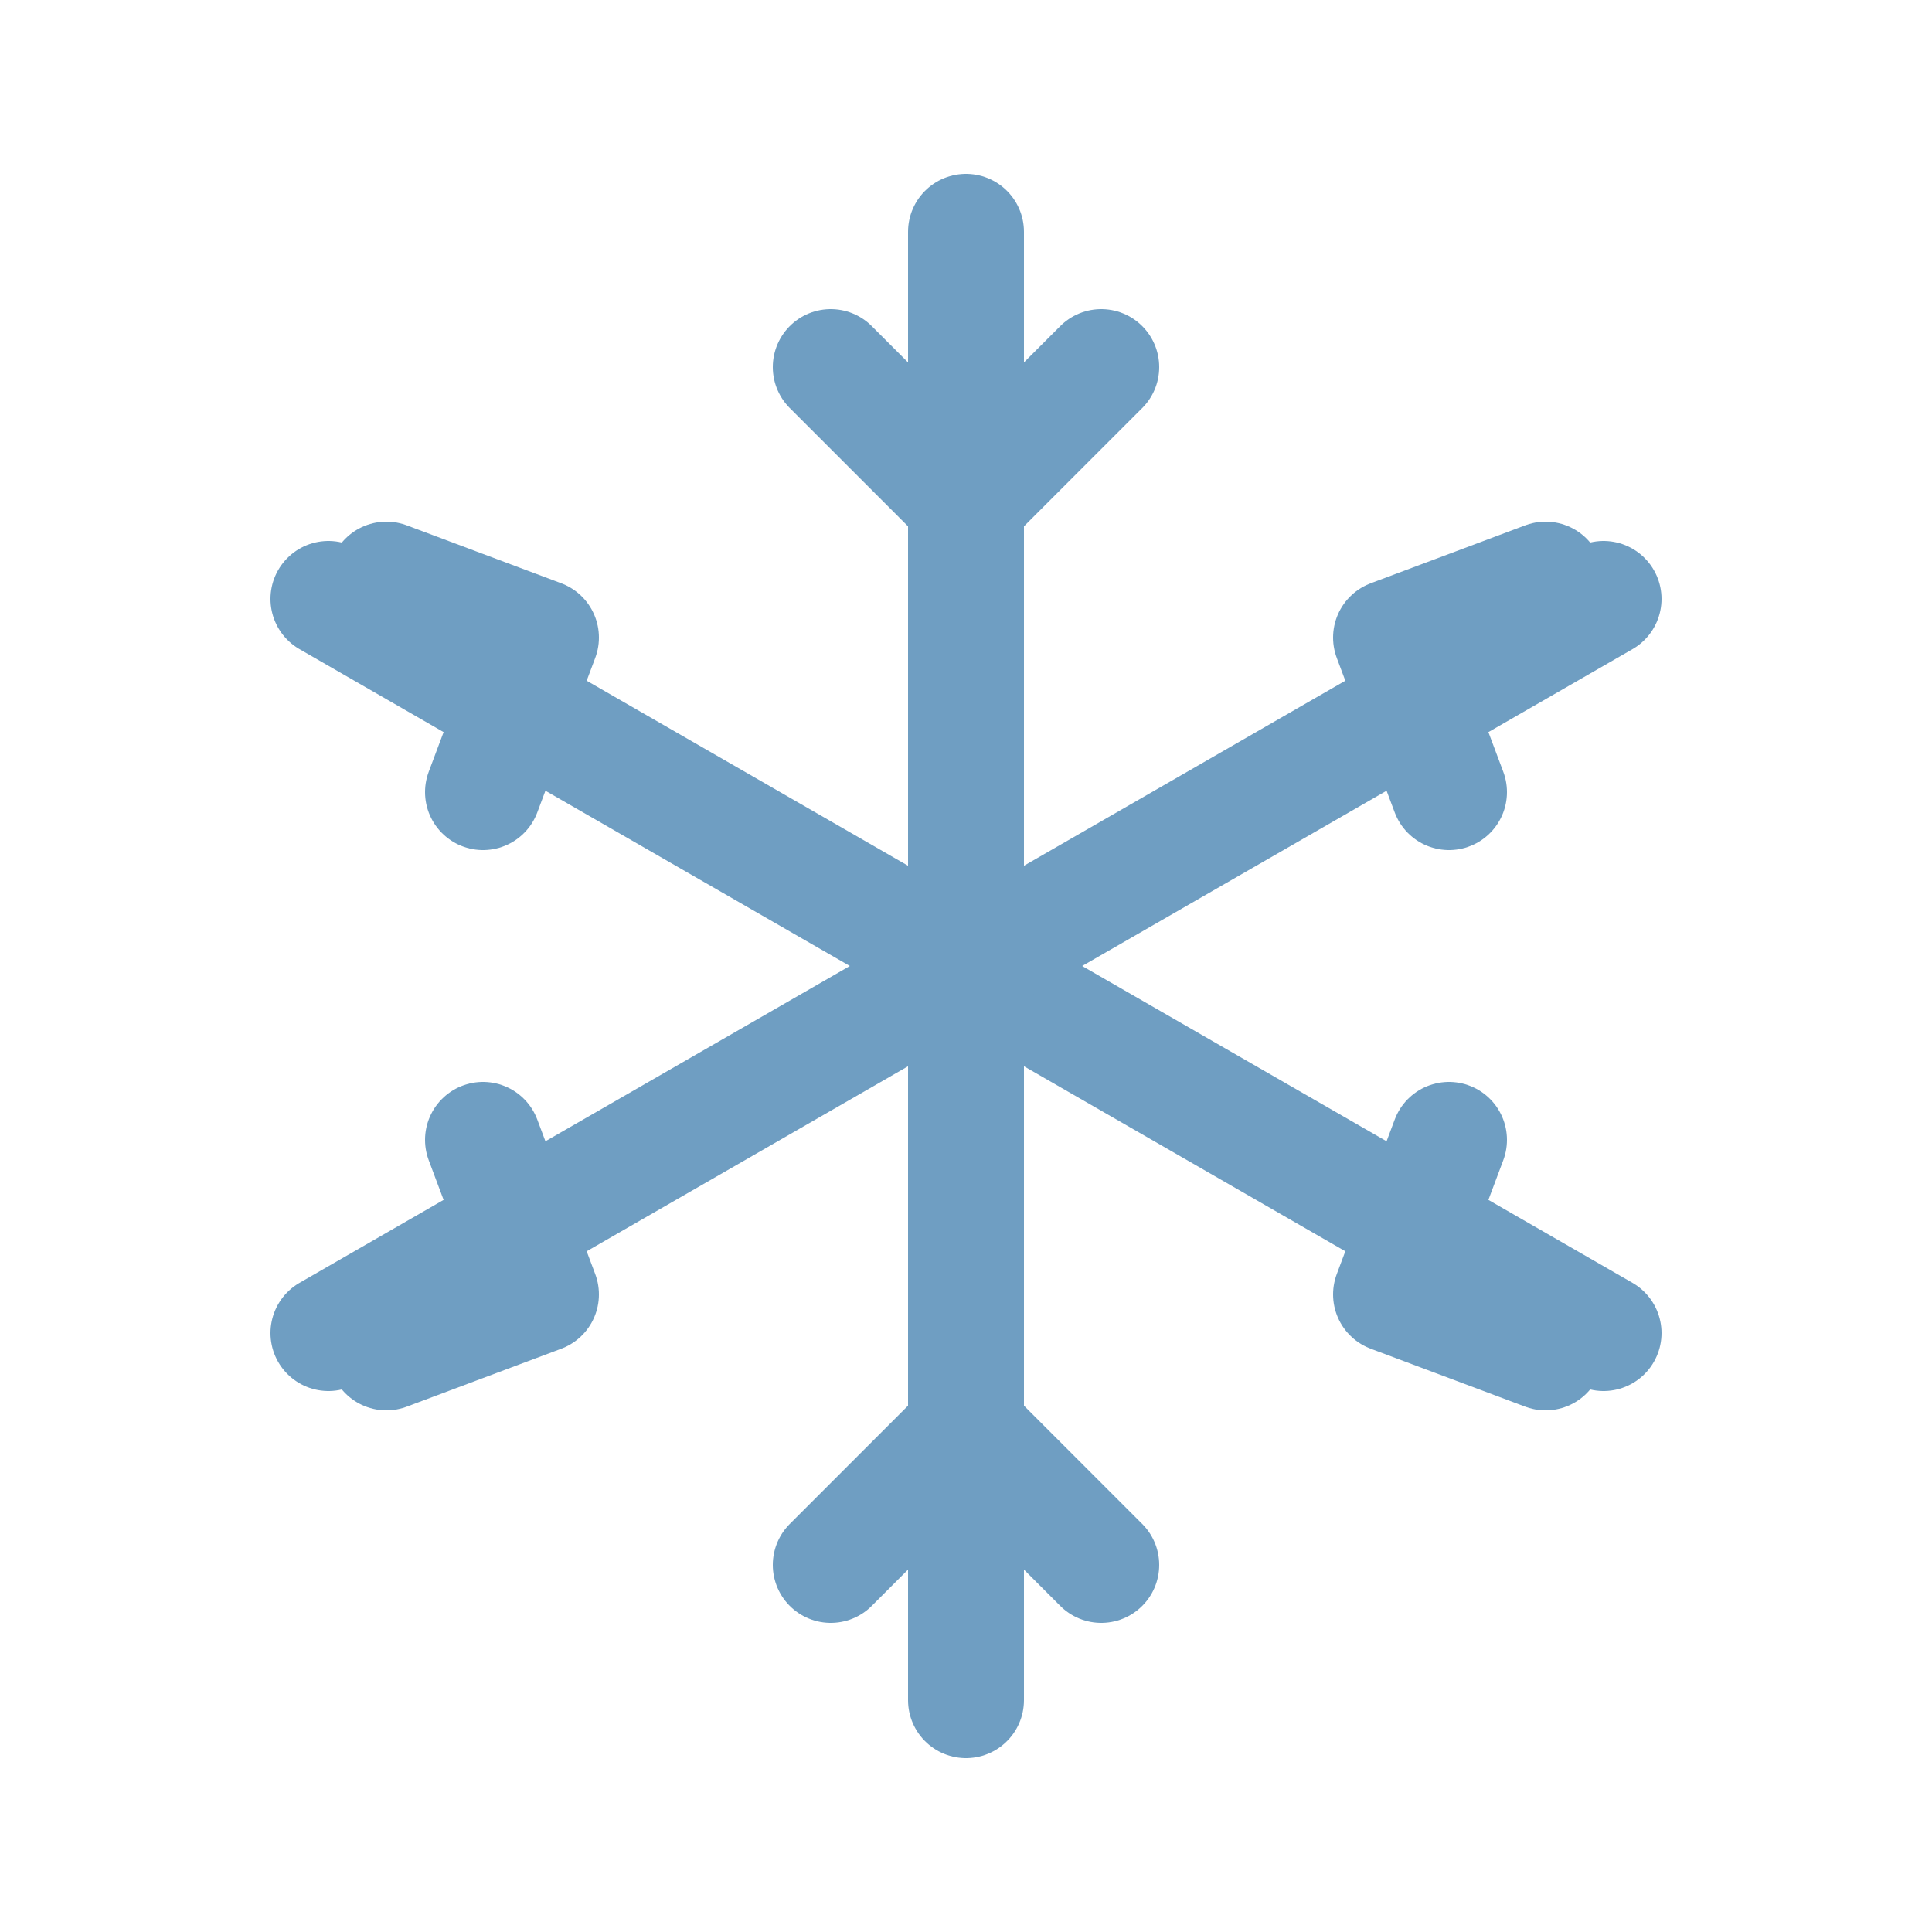
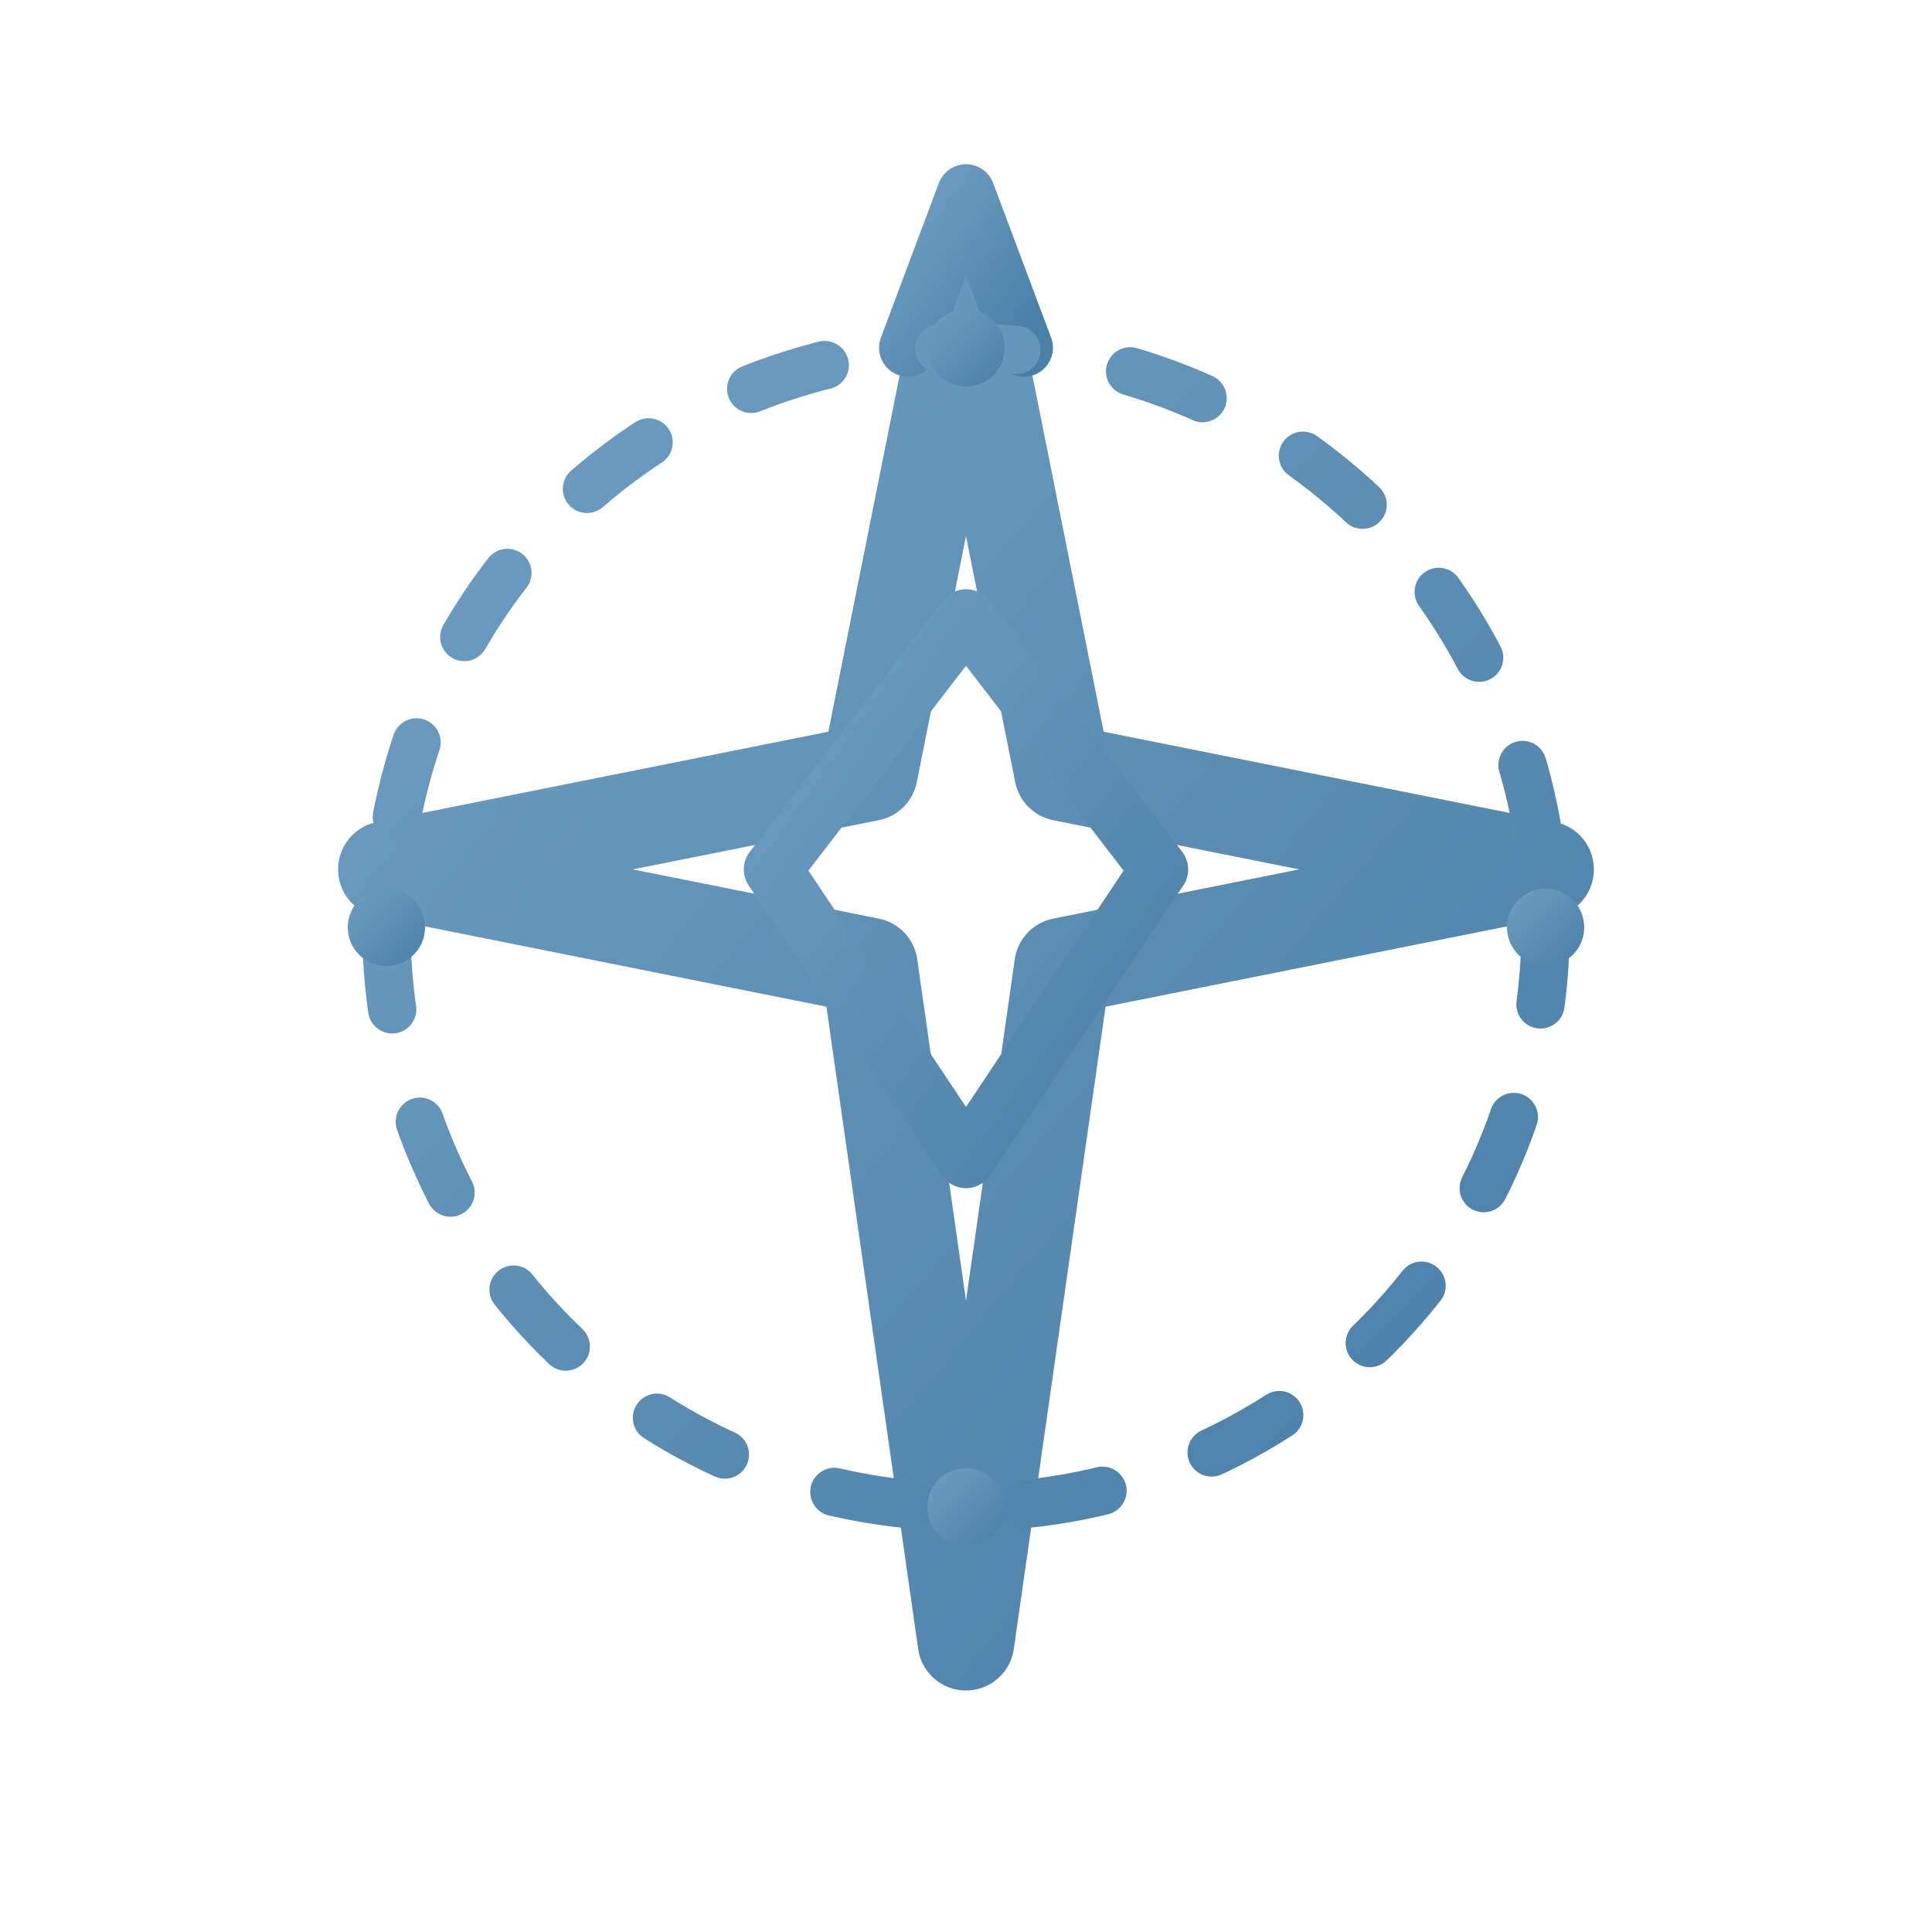
<svg xmlns="http://www.w3.org/2000/svg" viewBox="0 0 100 100">
-   <g fill="none" stroke="#6f9ec2" stroke-width="6" stroke-linecap="round">
-     <path d="M50 12 L50 88" />
-     <path d="M17 31 L83 69" />
-     <path d="M83 31 L17 69" />
-     <path d="M50 26 L43 19 M50 26 L57 19 M50 74 L43 81 M50 74 L57 81" />
-     <path d="M28 33 L20 30 M28 33 L25 41 M72 67 L80 70 M72 67 L75 59" />
-     <path d="M72 33 L80 30 M72 33 L75 41 M28 67 L20 70 M28 67 L25 59" />
+   <defs>
+     <linearGradient id="starGrad" x1="0%" y1="0%" x2="100%" y2="100%">
+       <stop offset="0%" stop-color="#6f9ec2" />
+       <stop offset="100%" stop-color="#4a7fa8" />
+     </linearGradient>
+   </defs>
+   <g fill="none" stroke="url(#starGrad)" stroke-width="5" stroke-linecap="round" stroke-linejoin="round">
+     <path d="M50 15 L55 40 L80 45 L55 50 L50 85 L45 50 L20 45 L45 40 Z" />
+     <path d="M50 32 L60 45 L50 60 L40 45 Z" stroke-width="3" />
+     <path d="M50 10 L47 18 M50 10 L53 18" stroke-width="3" />
+     <circle cx="50" cy="48" r="30" stroke-width="2.5" stroke-dasharray="4 6" />
+     <circle cx="50" cy="18" r="2" fill="url(#starGrad)" stroke="none" />
+     <circle cx="80" cy="48" r="2" fill="url(#starGrad)" stroke="none" />
+     <circle cx="50" cy="78" r="2" fill="url(#starGrad)" stroke="none" />
+     <circle cx="20" cy="48" r="2" fill="url(#starGrad)" stroke="none" />
  </g>
</svg>
